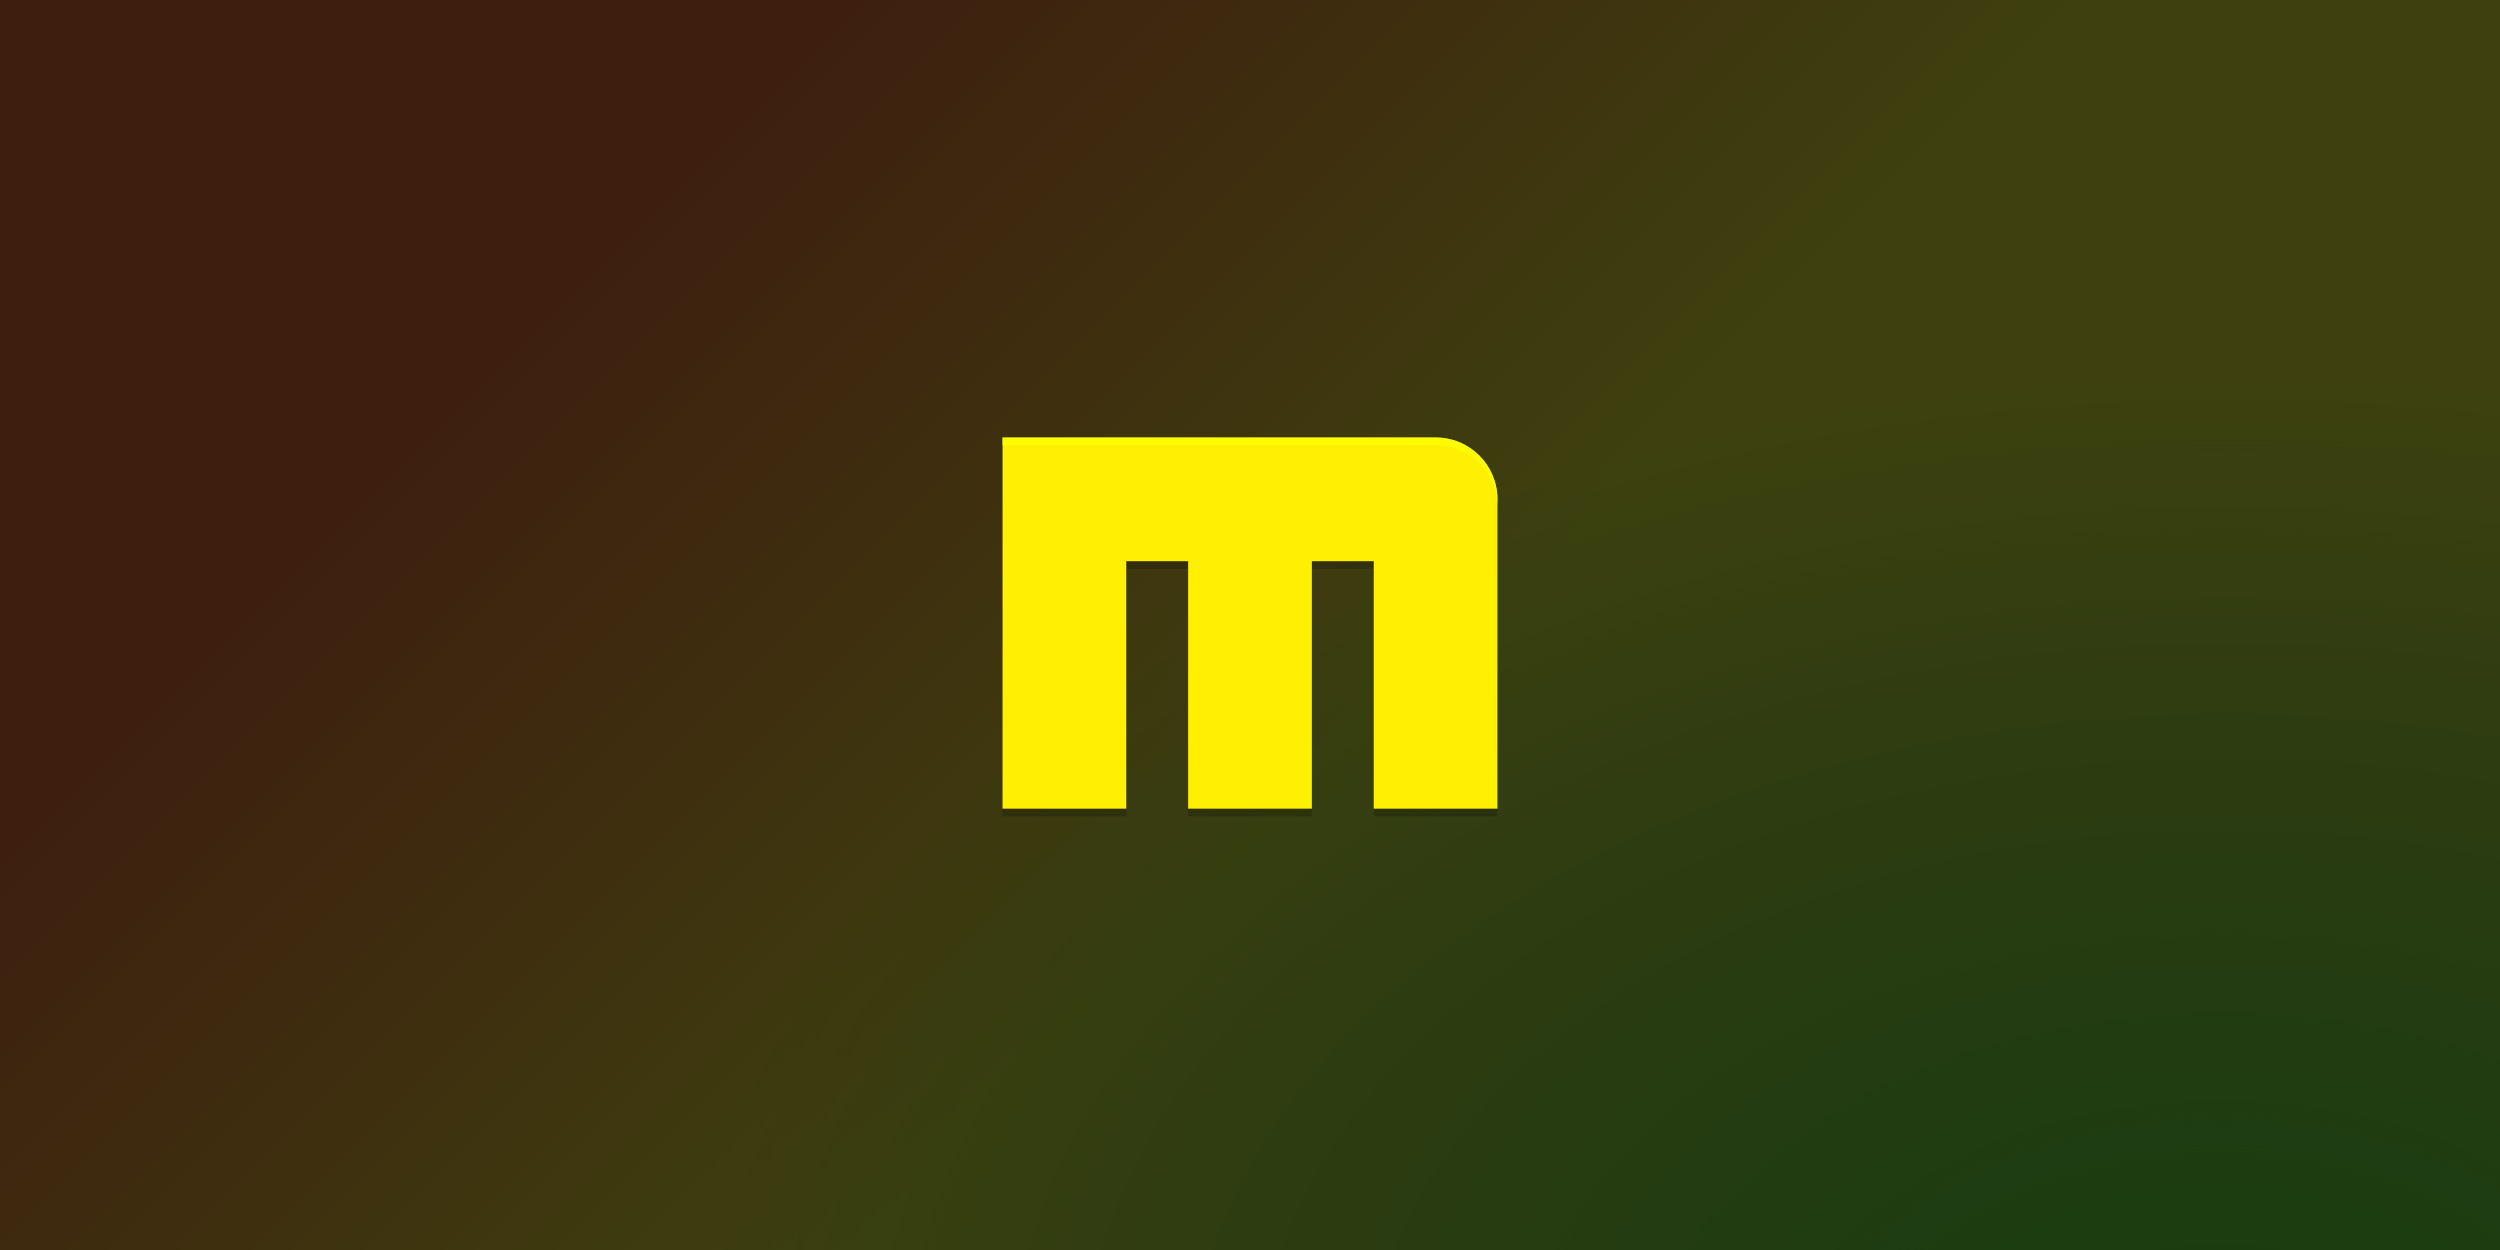
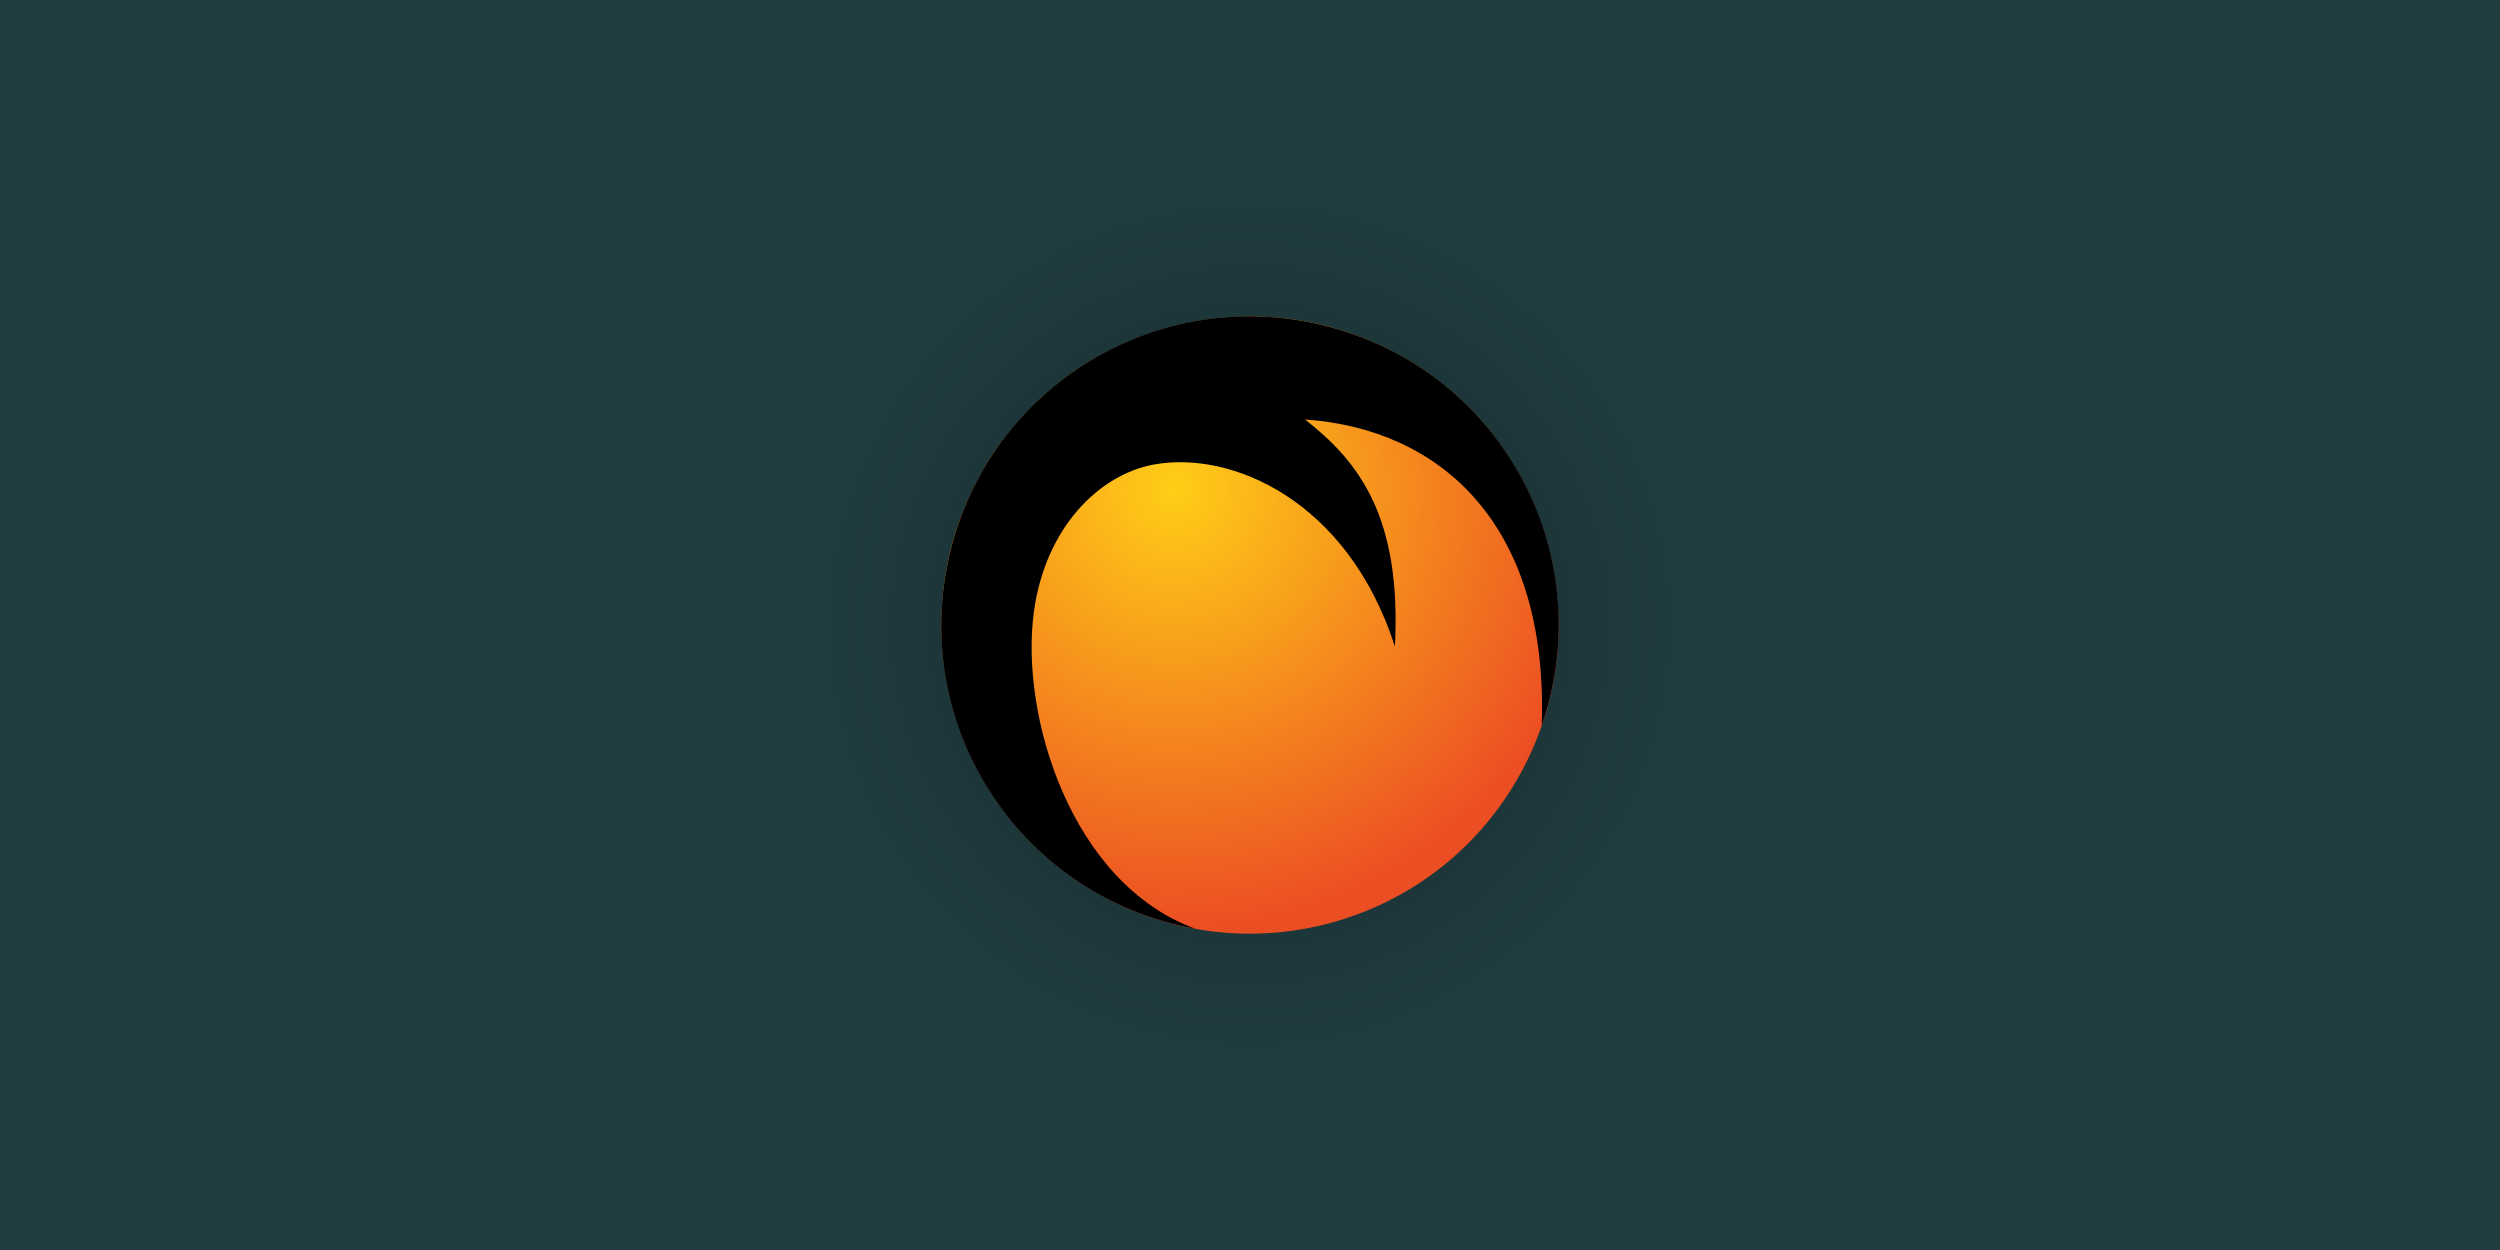
<svg xmlns="http://www.w3.org/2000/svg" xmlns:xlink="http://www.w3.org/1999/xlink" id="svg8" version="1.1" viewBox="0 0 338.667 169.333" height="640" width="1280">
  <defs id="defs2">
    <linearGradient id="linearGradient998">
      <stop style="stop-color:#f9ff79;stop-opacity:1" offset="0" id="stop994" />
      <stop style="stop-color:#005514;stop-opacity:0.557" offset="1" id="stop996" />
    </linearGradient>
    <linearGradient id="linearGradient7533">
      <stop id="stop7529" offset="0" style="stop-color:#ff4722;stop-opacity:1" />
      <stop style="stop-color:#e59a04;stop-opacity:1" offset="0.234" id="stop7537" />
      <stop id="stop7539" offset="0.489" style="stop-color:#e0cd14;stop-opacity:1" />
      <stop style="stop-color:#afeb0f;stop-opacity:1" offset="0.758" id="stop7541" />
      <stop id="stop7531" offset="1" style="stop-color:#5fe014;stop-opacity:1" />
    </linearGradient>
    <linearGradient gradientUnits="userSpaceOnUse" y2="109.675" x2="128.058" y1="73.692" x1="68.792" id="linearGradient46682" xlink:href="#linearGradient7533" />
    <linearGradient xlink:href="#linearGradient998" id="linearGradient1000" x1="16.933" y1="186.933" x2="16.933" y2="170" gradientUnits="userSpaceOnUse" />
-     <linearGradient id="linearGradient884">
-       <stop style="stop-color:#29e300;stop-opacity:1" offset="0" id="stop880" />
-       <stop style="stop-color:#009a24;stop-opacity:0" offset="1" id="stop882" />
+     <linearGradient id="linearGradient925">
+       <stop id="stop921" offset="0" style="stop-color:#f6ff13;stop-opacity:0.876" />
+       <stop id="stop923" offset="1" style="stop-color:#ffff4d;stop-opacity:0.847" />
    </linearGradient>
-     <linearGradient id="linearGradient870">
-       <stop style="stop-color:#e2eb00;stop-opacity:1" offset="0" id="stop866" />
-       <stop style="stop-color:#e45000;stop-opacity:1" offset="1" id="stop868" />
+     <linearGradient id="linearGradient884-7">
+       <stop style="stop-color:#65fd00;stop-opacity:1" offset="0" id="stop880-5" />
+       <stop style="stop-color:#a6ff24;stop-opacity:0" offset="1" id="stop882-3" />
    </linearGradient>
-     <linearGradient xlink:href="#linearGradient870" id="linearGradient872" x1="21.167" y1="180.583" x2="4.233" y2="163.65" gradientUnits="userSpaceOnUse" gradientTransform="matrix(18.89763,0,0,18.89763,320,-3052.598)" />
-     <radialGradient xlink:href="#linearGradient884" id="radialGradient886" cx="25.436" cy="203.119" fx="25.436" fy="203.119" r="16.933" gradientUnits="userSpaceOnUse" gradientTransform="matrix(-0.375003,-30.70635,46.77618,-0.5712567,-8356.781,1608.362)" />
+     <linearGradient id="linearGradient870-5">
+       <stop style="stop-color:#ffce17;stop-opacity:1" offset="0" id="stop866-6" />
+       <stop style="stop-color:#ec4e23;stop-opacity:1" offset="1" id="stop868-2" />
+     </linearGradient>
+     <linearGradient xlink:href="#linearGradient870-5" id="linearGradient872-6" x1="14.817" y1="166.825" x2="24.342" y2="195.4" gradientUnits="userSpaceOnUse" />
+     <radialGradient xlink:href="#linearGradient884-7" id="radialGradient886-0" cx="30.351" cy="177.394" fx="30.351" fy="177.394" r="16.933" gradientUnits="userSpaceOnUse" gradientTransform="matrix(0.9999997,0.9999997,-1.274479,1.274479,193.6166,-72.67694)" />
+     <radialGradient gradientTransform="matrix(0,1.4375,-1.4375,0,-2.153847,3.999999)" spreadMethod="pad" gradientUnits="userSpaceOnUse" r="64" fy="-7.064" fx="5.565" cy="-7.064" cx="5.565" id="radialGradient929" xlink:href="#linearGradient925" />
+     <radialGradient gradientTransform="matrix(-0.7131893,1.23528,-1.23528,-0.7131893,234.6459,283.3459)" gradientUnits="userSpaceOnUse" r="16.933" fy="174.102" fx="9.581" cy="174.102" cx="9.581" id="radialGradient870" xlink:href="#linearGradient870-5" />
+     <filter style="color-interpolation-filters:sRGB" id="filter1586" x="-0.245" width="1.489" y="-0.245" height="1.49">
+       <feGaussianBlur stdDeviation="13.818" id="feGaussianBlur1588" />
+     </filter>
  </defs>
  <g transform="translate(0,-161.5333)" id="layer1">
-     <rect style="opacity:1;fill:#111213;stroke-width:4.233;stroke-linecap:round;fill-opacity:1" id="rect949" width="338.667" height="169.333" x="0" y="161.533" />
-     <g id="g943" style="opacity:0.218">
-       <path transform="matrix(0.2645833,0,0,0.2645833,0,161.5333)" d="M 0 0 L 0 640 L 639.762 640 L 640 640 L 1280 640 L 1280 0 L 640.238 0 L 640 0 L 0 0 z " style="fill:url(#linearGradient872);fill-opacity:1;stroke:none;stroke-width:9.967;stroke-linecap:square;stroke-linejoin:miter;stroke-miterlimit:3.6;stroke-dasharray:none;stroke-opacity:1;paint-order:normal" id="path47795-9" />
-       <path transform="matrix(0.2645833,0,0,0.2645833,0,161.5333)" d="M 0 0 L 0 640 L 639.762 640 L 640 640 L 1280 640 L 1280 0 L 640.238 0 L 640 0 L 0 0 z " style="fill:url(#radialGradient886);fill-opacity:1;stroke:none;stroke-width:9.967;stroke-linecap:square;stroke-linejoin:miter;stroke-miterlimit:3.6;stroke-dasharray:none;stroke-opacity:1;paint-order:normal" id="path874" />
-     </g>
-     <g id="g954" transform="matrix(1.97959,0,0,1.97959,-165.8772,-241.4342)">
-       <path d="m 152.4,234.029 v 25.4 h 8.467 v -16.933 h 4.233 v 16.933 h 8.467 v -16.933 h 4.233 v 12.7 4.233 h 4.233 4.233 v -4.233 -12.7 -4.233 c 0,-2.345 -1.888,-4.233 -4.233,-4.233 h -21.167 z" style="opacity:0.181;fill:#000000;fill-opacity:1;stroke-width:16.933;stroke-linecap:round" id="path904" />
-       <path id="rect888" style="fill:#ffef00;fill-opacity:1;stroke-width:16.933;stroke-linecap:round" d="m 152.4,233.5 v 25.4 h 8.467 v -16.933 h 4.233 v 16.933 h 8.467 v -16.933 h 4.233 v 12.7 4.233 h 4.233 4.233 v -4.233 -12.7 -4.233 c 0,-2.345 -1.888,-4.233 -4.233,-4.233 h -21.167 z" />
-       <path id="path906" style="opacity:0.767;fill:#ffff00;fill-opacity:1;stroke-width:16.933;stroke-linecap:round" d="m 152.4,233.5 v 0.529 h 8.467 21.167 c 2.345,0 4.233,1.888 4.233,4.233 v -0.529 c 0,-2.345 -1.888,-4.233 -4.233,-4.233 h -21.167 z" />
+     <rect style="opacity:1;fill:#213d41;stroke-width:4.233;stroke-linecap:round;fill-opacity:1" id="rect949" width="338.667" height="169.333" x="0" y="161.533" />
+     <path style="opacity:0.179;fill:#000000;fill-opacity:0.961;stroke:none;stroke-width:2.109;stroke-linecap:square;stroke-linejoin:miter;stroke-miterlimit:3.6;stroke-dasharray:none;stroke-opacity:1;paint-order:normal;filter:url(#filter1586)" d="m 169.926,178.471 c -28.848,-0.32 -55.336,17.903 -64.793,46.188 a 67.73,67.73 0 0 0 -0.024,0.072 c -0.434,1.304 -0.837,2.625 -1.197,3.971 -0.217,0.809 -0.413,1.619 -0.599,2.429 a 67.73,67.73 0 0 0 -0.038,0.167 c -7.729,34.024 11.552,68.118 44.477,79.132 a 67.73,67.73 0 0 0 0.09,0.03 c 1.301,0.433 2.621,0.834 3.963,1.194 0.818,0.219 1.635,0.42 2.453,0.606 a 67.73,67.73 0 0 0 0.104,0.024 c 0.991,0.225 1.983,0.428 2.974,0.608 -0.139,-0.051 -0.275,-0.107 -0.413,-0.159 a 67.73,67.73 0 0 0 71.067,-32.636 67.73,67.73 0 0 0 5.382,-11.875 c -7.7e-4,0.022 -8.9e-4,0.044 -0.002,0.067 0.042,-0.122 0.079,-0.246 0.12,-0.368 a 67.73,67.73 0 0 0 0.123,-0.379 c 0.411,-1.242 0.801,-2.498 1.144,-3.779 0.218,-0.813 0.414,-1.627 0.601,-2.441 a 67.73,67.73 0 0 0 0.033,-0.142 c 7.738,-34.036 -11.553,-68.143 -44.495,-79.151 a 67.73,67.73 0 0 0 -0.049,-0.017 c -1.307,-0.436 -2.633,-0.839 -3.982,-1.201 -0.812,-0.217 -1.623,-0.415 -2.435,-0.601 a 67.73,67.73 0 0 0 -0.152,-0.034 c -4.804,-1.092 -9.609,-1.651 -14.35,-1.703 z" id="path8023" transform="matrix(0.7129804,0,0,0.7129804,48.60193,70.65762)" />
+     <g id="layer1-1" transform="matrix(2.46848,0,0,2.46848,127.5352,-194.336)">
+       <path id="path931" d="M 25.399,163.804 A 16.933,16.933 0 0 0 2.268,170.002 16.933,16.933 0 0 0 8.466,193.133 16.933,16.933 0 0 0 31.597,186.935 16.933,16.933 0 0 0 25.399,163.804 Z" style="opacity:1;fill:url(#radialGradient870);fill-opacity:1;stroke:none;stroke-width:0.527;stroke-linecap:square;stroke-linejoin:miter;stroke-miterlimit:3.6;stroke-dasharray:none;stroke-opacity:1;paint-order:normal" />
+       <path d="M 0.576,174.086 C 3.004,165.025 12.254,159.684 21.315,162.112 c 9.061,2.428 14.402,11.678 11.974,20.739 -0.103,0.384 -0.22,0.761 -0.347,1.132 0.386,-11.119 -5.621,-16.289 -12.987,-16.796 2.944,2.304 5.301,5.317 4.931,12.459 -2.585,-8.033 -8.987,-10.775 -13.247,-9.985 -2.943,0.546 -5.935,3.406 -6.568,8.095 -0.763,5.645 2.012,14.87 8.862,17.379 -0.461,-0.084 -0.922,-0.186 -1.383,-0.31 C 3.489,192.397 -1.852,183.147 0.576,174.086 Z" style="opacity:1;fill:#000000;fill-opacity:1;stroke:none;stroke-width:0.735;stroke-linecap:round;stroke-linejoin:round;stroke-opacity:1" id="path933" />
    </g>
  </g>
</svg>
